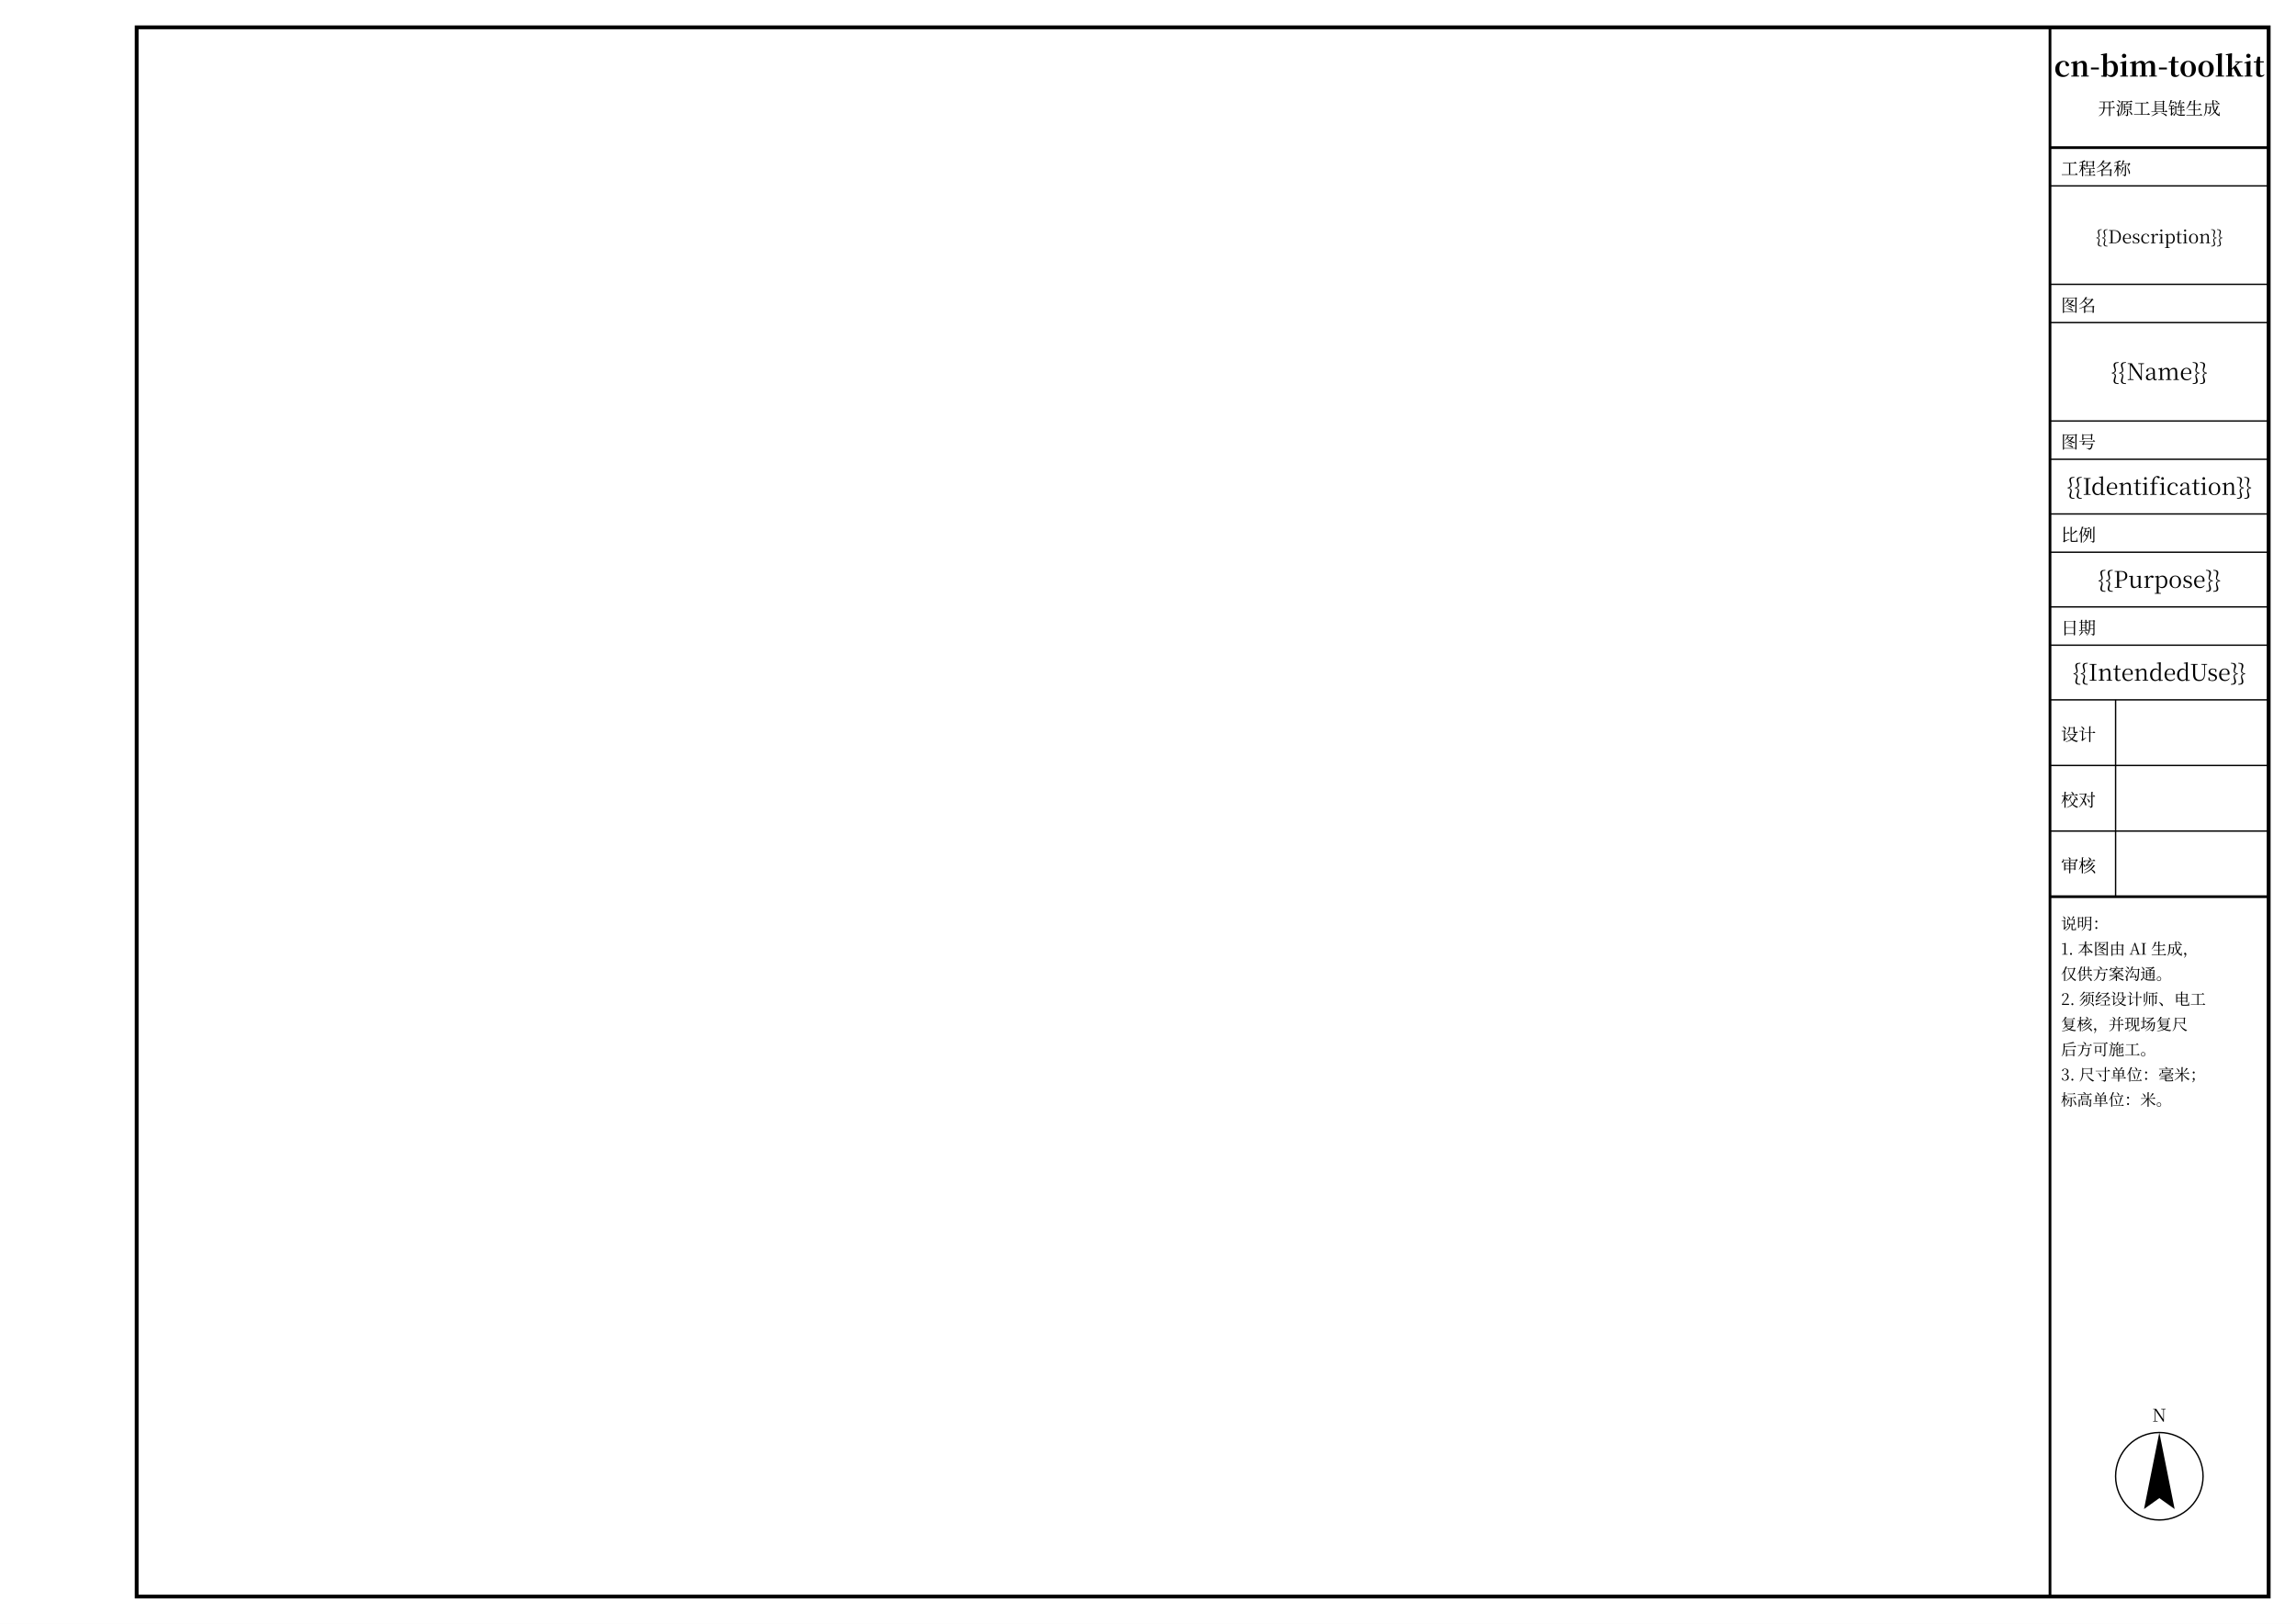
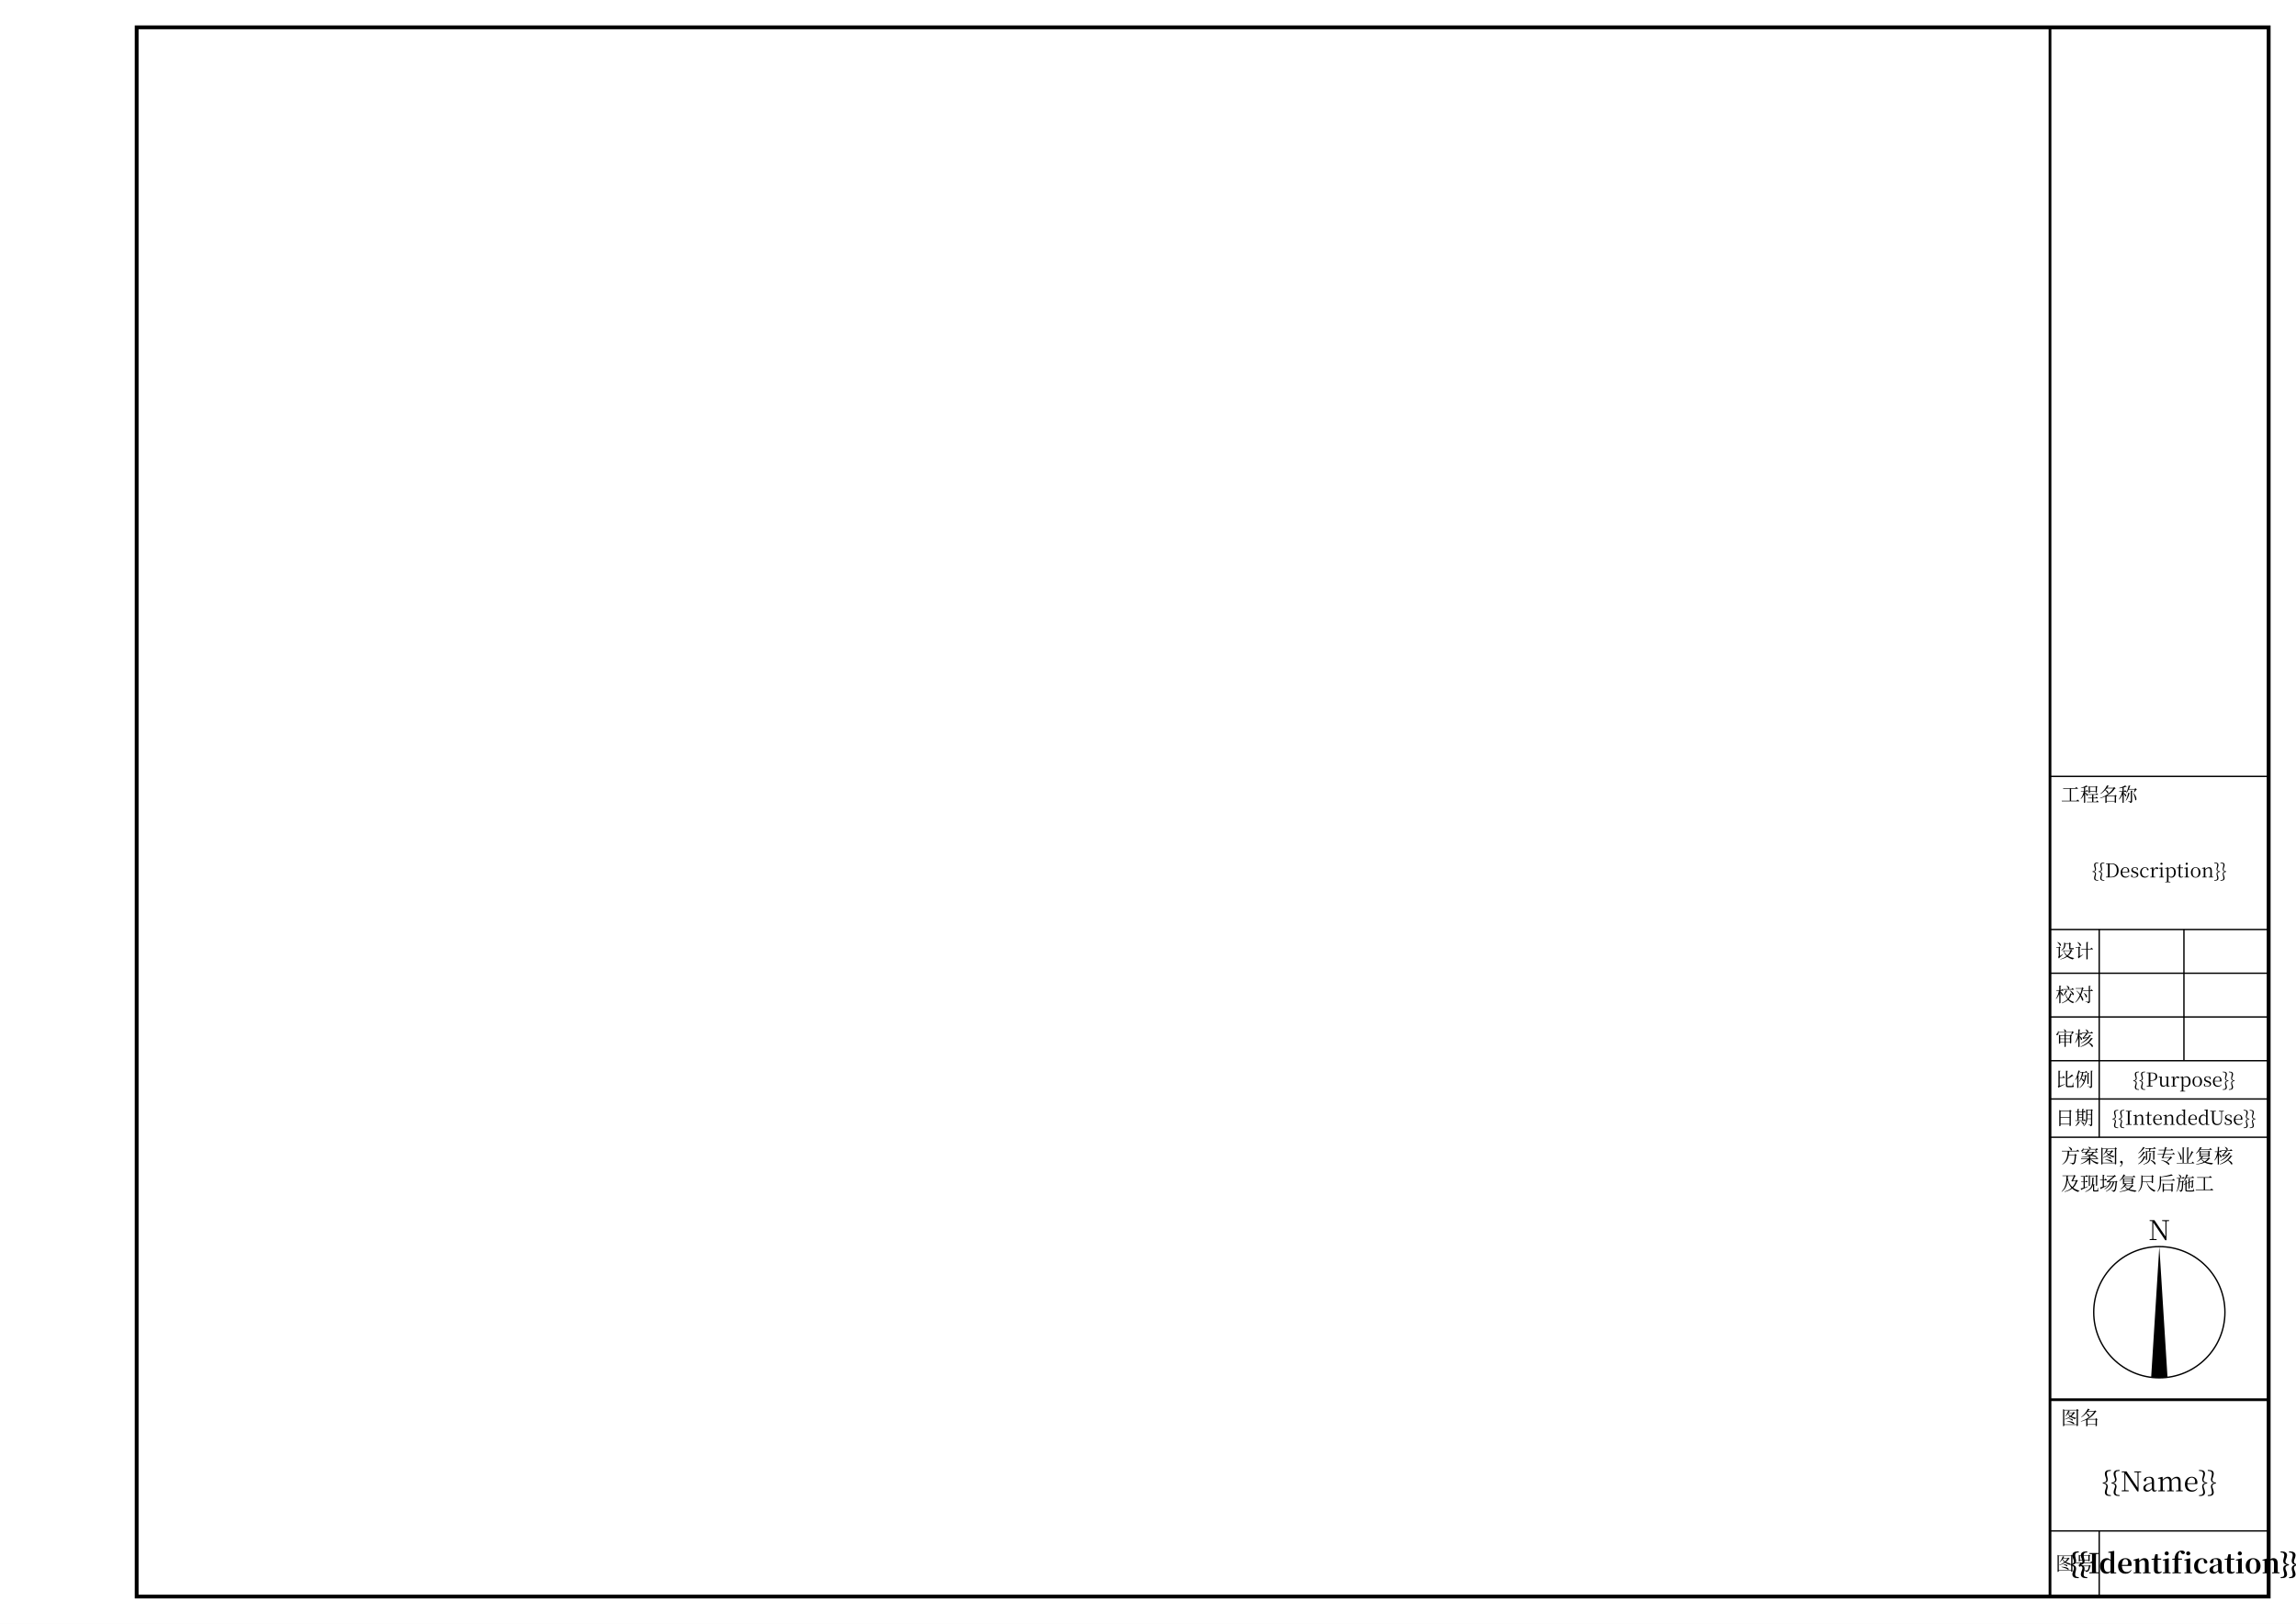
<svg xmlns="http://www.w3.org/2000/svg" id="root" version="1.1" width="420mm" height="297mm" viewBox="0 0 420 297">
-   <style>text{font-family:FangSong,"STFangsong","Noto Serif CJK SC",serif;fill:#000;stroke:none}.lab{font-size:3.2px}.val{font-size:4.2px}.valsm{font-size:3.3px}.big{font-size:5.2px;font-weight:bold}.note{font-size:2.9px}</style>
+   <style>.tb-s{font-family:FangSong,'STFangsong','Noto Serif CJK SC',serif;font-size:3.5px;fill:#000;stroke:none}.tb-l{font-family:FangSong,'STFangsong','Noto Serif CJK SC',serif;font-size:5.0px;fill:#000;stroke:none}.tb-b{font-weight:bold}</style>
  <rect x="0" y="0" width="420" height="297" fill="#fff" stroke="none" />
  <rect x="25" y="5" width="390" height="287" fill="none" stroke="#000" stroke-width="0.7" />
  <rect x="375" y="5" width="40" height="287" fill="none" stroke="#000" stroke-width="0.5" />
-   <text x="395.0" y="14" class="big" text-anchor="middle">cn-bim-toolkit</text>
-   <text x="395.0" y="21" class="lab" text-anchor="middle">开源工具链生成</text>
-   <line x1="375" y1="27" x2="415" y2="27" stroke="#000" stroke-width="0.5" />
-   <text x="377" y="32" class="lab" text-anchor="start">工程名称</text>
-   <line x1="375" y1="34" x2="415" y2="34" stroke="#000" stroke-width="0.25" />
-   <text x="395.0" y="44.5" class="valsm" text-anchor="middle">{{Description}}</text>
-   <line x1="375" y1="52" x2="415" y2="52" stroke="#000" stroke-width="0.25" />
-   <text x="377" y="57" class="lab" text-anchor="start">图名</text>
-   <line x1="375" y1="59" x2="415" y2="59" stroke="#000" stroke-width="0.25" />
-   <text x="395.0" y="69.5" class="val" text-anchor="middle">{{Name}}</text>
-   <line x1="375" y1="77" x2="415" y2="77" stroke="#000" stroke-width="0.25" />
-   <text x="377" y="82" class="lab" text-anchor="start">图号</text>
-   <line x1="375" y1="84" x2="415" y2="84" stroke="#000" stroke-width="0.25" />
-   <text x="395.0" y="90.5" class="val" text-anchor="middle">{{Identification}}</text>
-   <line x1="375" y1="94" x2="415" y2="94" stroke="#000" stroke-width="0.25" />
-   <text x="377" y="99" class="lab" text-anchor="start">比例</text>
-   <line x1="375" y1="101" x2="415" y2="101" stroke="#000" stroke-width="0.25" />
-   <text x="395.0" y="107.5" class="val" text-anchor="middle">{{Purpose}}</text>
-   <line x1="375" y1="111" x2="415" y2="111" stroke="#000" stroke-width="0.25" />
-   <text x="377" y="116" class="lab" text-anchor="start">日期</text>
-   <line x1="375" y1="118" x2="415" y2="118" stroke="#000" stroke-width="0.25" />
-   <text x="395.0" y="124.5" class="val" text-anchor="middle">{{IntendedUse}}</text>
-   <line x1="375" y1="128" x2="415" y2="128" stroke="#000" stroke-width="0.25" />
-   <text x="377" y="135.5" class="lab" text-anchor="start">设计</text>
-   <line x1="387" y1="128" x2="387" y2="140" stroke="#000" stroke-width="0.25" />
-   <line x1="375" y1="140" x2="415" y2="140" stroke="#000" stroke-width="0.25" />
-   <text x="377" y="147.5" class="lab" text-anchor="start">校对</text>
-   <line x1="387" y1="140" x2="387" y2="152" stroke="#000" stroke-width="0.25" />
-   <line x1="375" y1="152" x2="415" y2="152" stroke="#000" stroke-width="0.25" />
-   <text x="377" y="159.5" class="lab" text-anchor="start">审核</text>
-   <line x1="387" y1="152" x2="387" y2="164" stroke="#000" stroke-width="0.25" />
-   <line x1="375" y1="164" x2="415" y2="164" stroke="#000" stroke-width="0.25" />
-   <line x1="375" y1="164" x2="415" y2="164" stroke="#000" stroke-width="0.5" />
-   <text x="377" y="170.0" class="note" text-anchor="start">说明：</text>
-   <text x="377" y="174.6" class="note" text-anchor="start">1. 本图由 AI 生成，</text>
-   <text x="377" y="179.2" class="note" text-anchor="start">仅供方案沟通。</text>
-   <text x="377" y="183.8" class="note" text-anchor="start">2. 须经设计师、电工</text>
-   <text x="377" y="188.4" class="note" text-anchor="start">复核，并现场复尺</text>
-   <text x="377" y="193.0" class="note" text-anchor="start">后方可施工。</text>
-   <text x="377" y="197.6" class="note" text-anchor="start">3. 尺寸单位：毫米；</text>
-   <text x="377" y="202.2" class="note" text-anchor="start">标高单位：米。</text>
-   <g transform="translate(395.0,270)">
+   <line x1="375" y1="142" x2="415" y2="142" stroke="#000" stroke-width="0.25" />
+   <text x="377" y="146.58" class="tb-s" text-anchor="start">工程名称</text>
+   <text x="395" y="160.47" class="tb-s tb-proj" text-anchor="middle">{{Description}}</text>
+   <line x1="375" y1="170" x2="415" y2="170" stroke="#000" stroke-width="0.25" />
+   <text x="379.5" y="175.22" class="tb-s" text-anchor="middle">设计</text>
+   <line x1="375" y1="178" x2="415" y2="178" stroke="#000" stroke-width="0.25" />
+   <text x="379.5" y="183.22" class="tb-s" text-anchor="middle">校对</text>
+   <line x1="375" y1="186" x2="415" y2="186" stroke="#000" stroke-width="0.25" />
+   <text x="379.5" y="191.22" class="tb-s" text-anchor="middle">审核</text>
+   <line x1="399.5" y1="170" x2="399.5" y2="194" stroke="#000" stroke-width="0.25" />
+   <line x1="375" y1="194" x2="415" y2="194" stroke="#000" stroke-width="0.25" />
+   <text x="379.5" y="198.72" class="tb-s" text-anchor="middle">比例</text>
+   <text x="399.5" y="198.72" class="tb-s" text-anchor="middle">{{Purpose}}</text>
+   <line x1="375" y1="201" x2="415" y2="201" stroke="#000" stroke-width="0.25" />
+   <text x="379.5" y="205.72" class="tb-s" text-anchor="middle">日期</text>
+   <text x="399.5" y="205.72" class="tb-s" text-anchor="middle">{{IntendedUse}}</text>
+   <line x1="384" y1="170" x2="384" y2="208" stroke="#000" stroke-width="0.25" />
+   <line x1="375" y1="208" x2="415" y2="208" stroke="#000" stroke-width="0.25" />
+   <text x="377" y="212.72" class="tb-s" text-anchor="start">方案图，须专业复核</text>
+   <text x="377" y="217.72" class="tb-s" text-anchor="start">及现场复尺后施工</text>
+   <g transform="translate(395,240)">
    <g data-type="grid-north">
-       <circle cx="0" cy="0" r="8" fill="none" stroke="#000" stroke-width="0.25" />
-       <path d="M 0,-8 L 2.8,6 L 0,4 L -2.8,6 Z" fill="#000" stroke="none" />
-       <text x="0" y="-10" class="lab" text-anchor="middle">N</text>
+       <circle cx="0" cy="0" r="12" fill="none" stroke="#000" stroke-width="0.25" />
+       <path d="M 0,-12 L 1.5,12 L -1.5,12 Z" fill="#000" stroke="none" />
+       <text x="0" y="-13.2" class="tb-l" text-anchor="middle">N</text>
    </g>
  </g>
+   <line x1="375" y1="256" x2="415" y2="256" stroke="#000" stroke-width="0.5" />
+   <text x="377" y="260.58" class="tb-s" text-anchor="start">图名</text>
+   <text x="395" y="272.75" class="tb-l tb-title" text-anchor="middle">{{Name}}</text>
+   <line x1="375" y1="280" x2="415" y2="280" stroke="#000" stroke-width="0.25" />
+   <text x="379.5" y="287.23" class="tb-s" text-anchor="middle">图号</text>
+   <text x="399.5" y="287.75" class="tb-l tb-b" text-anchor="middle">{{Identification}}</text>
+   <line x1="384" y1="280" x2="384" y2="292" stroke="#000" stroke-width="0.25" />
</svg>
